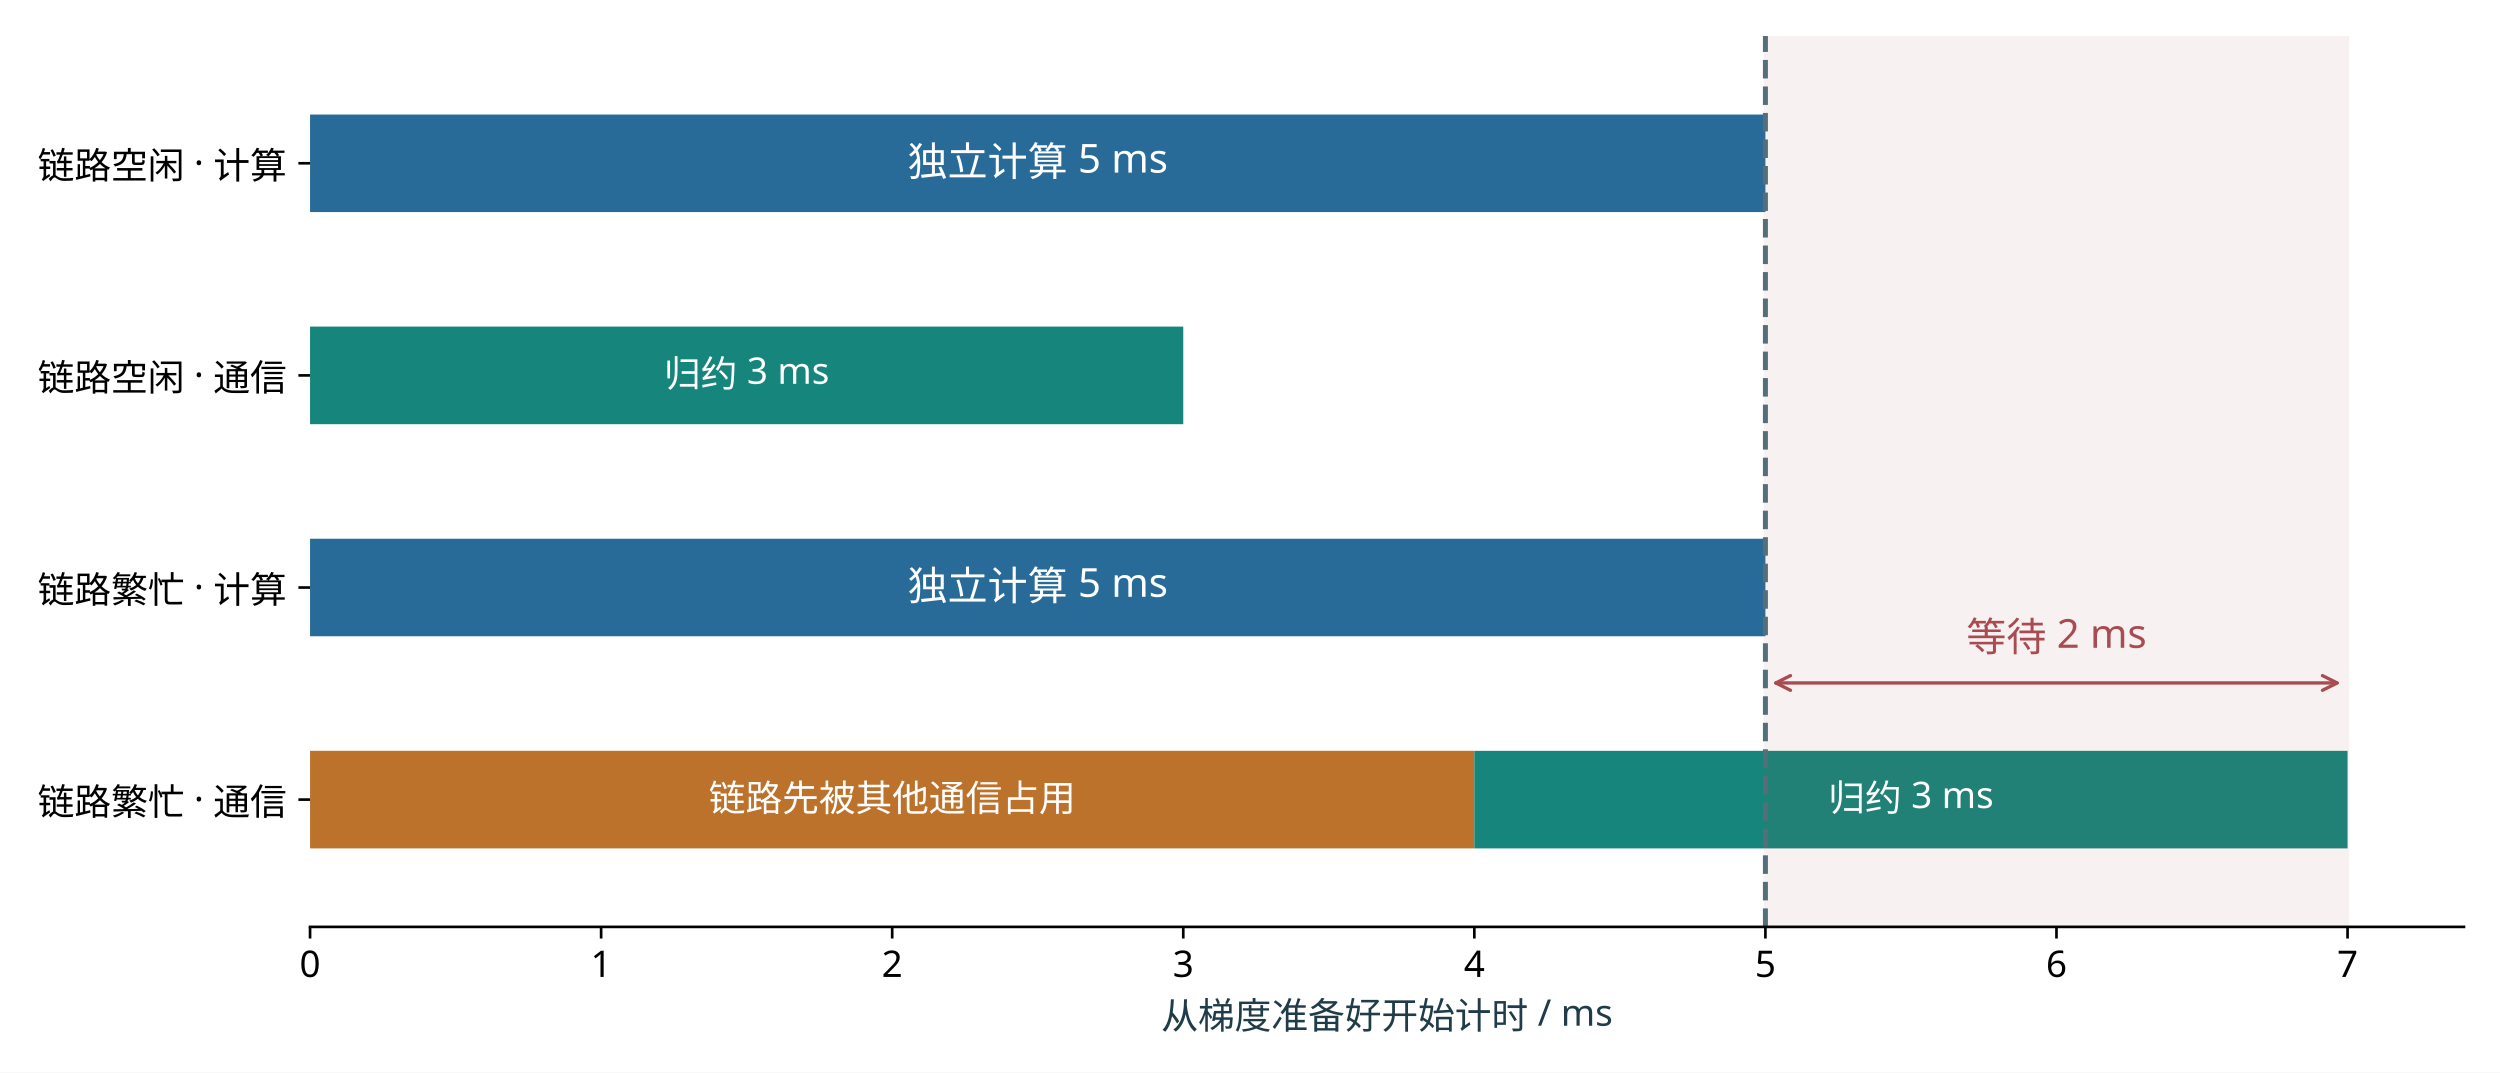
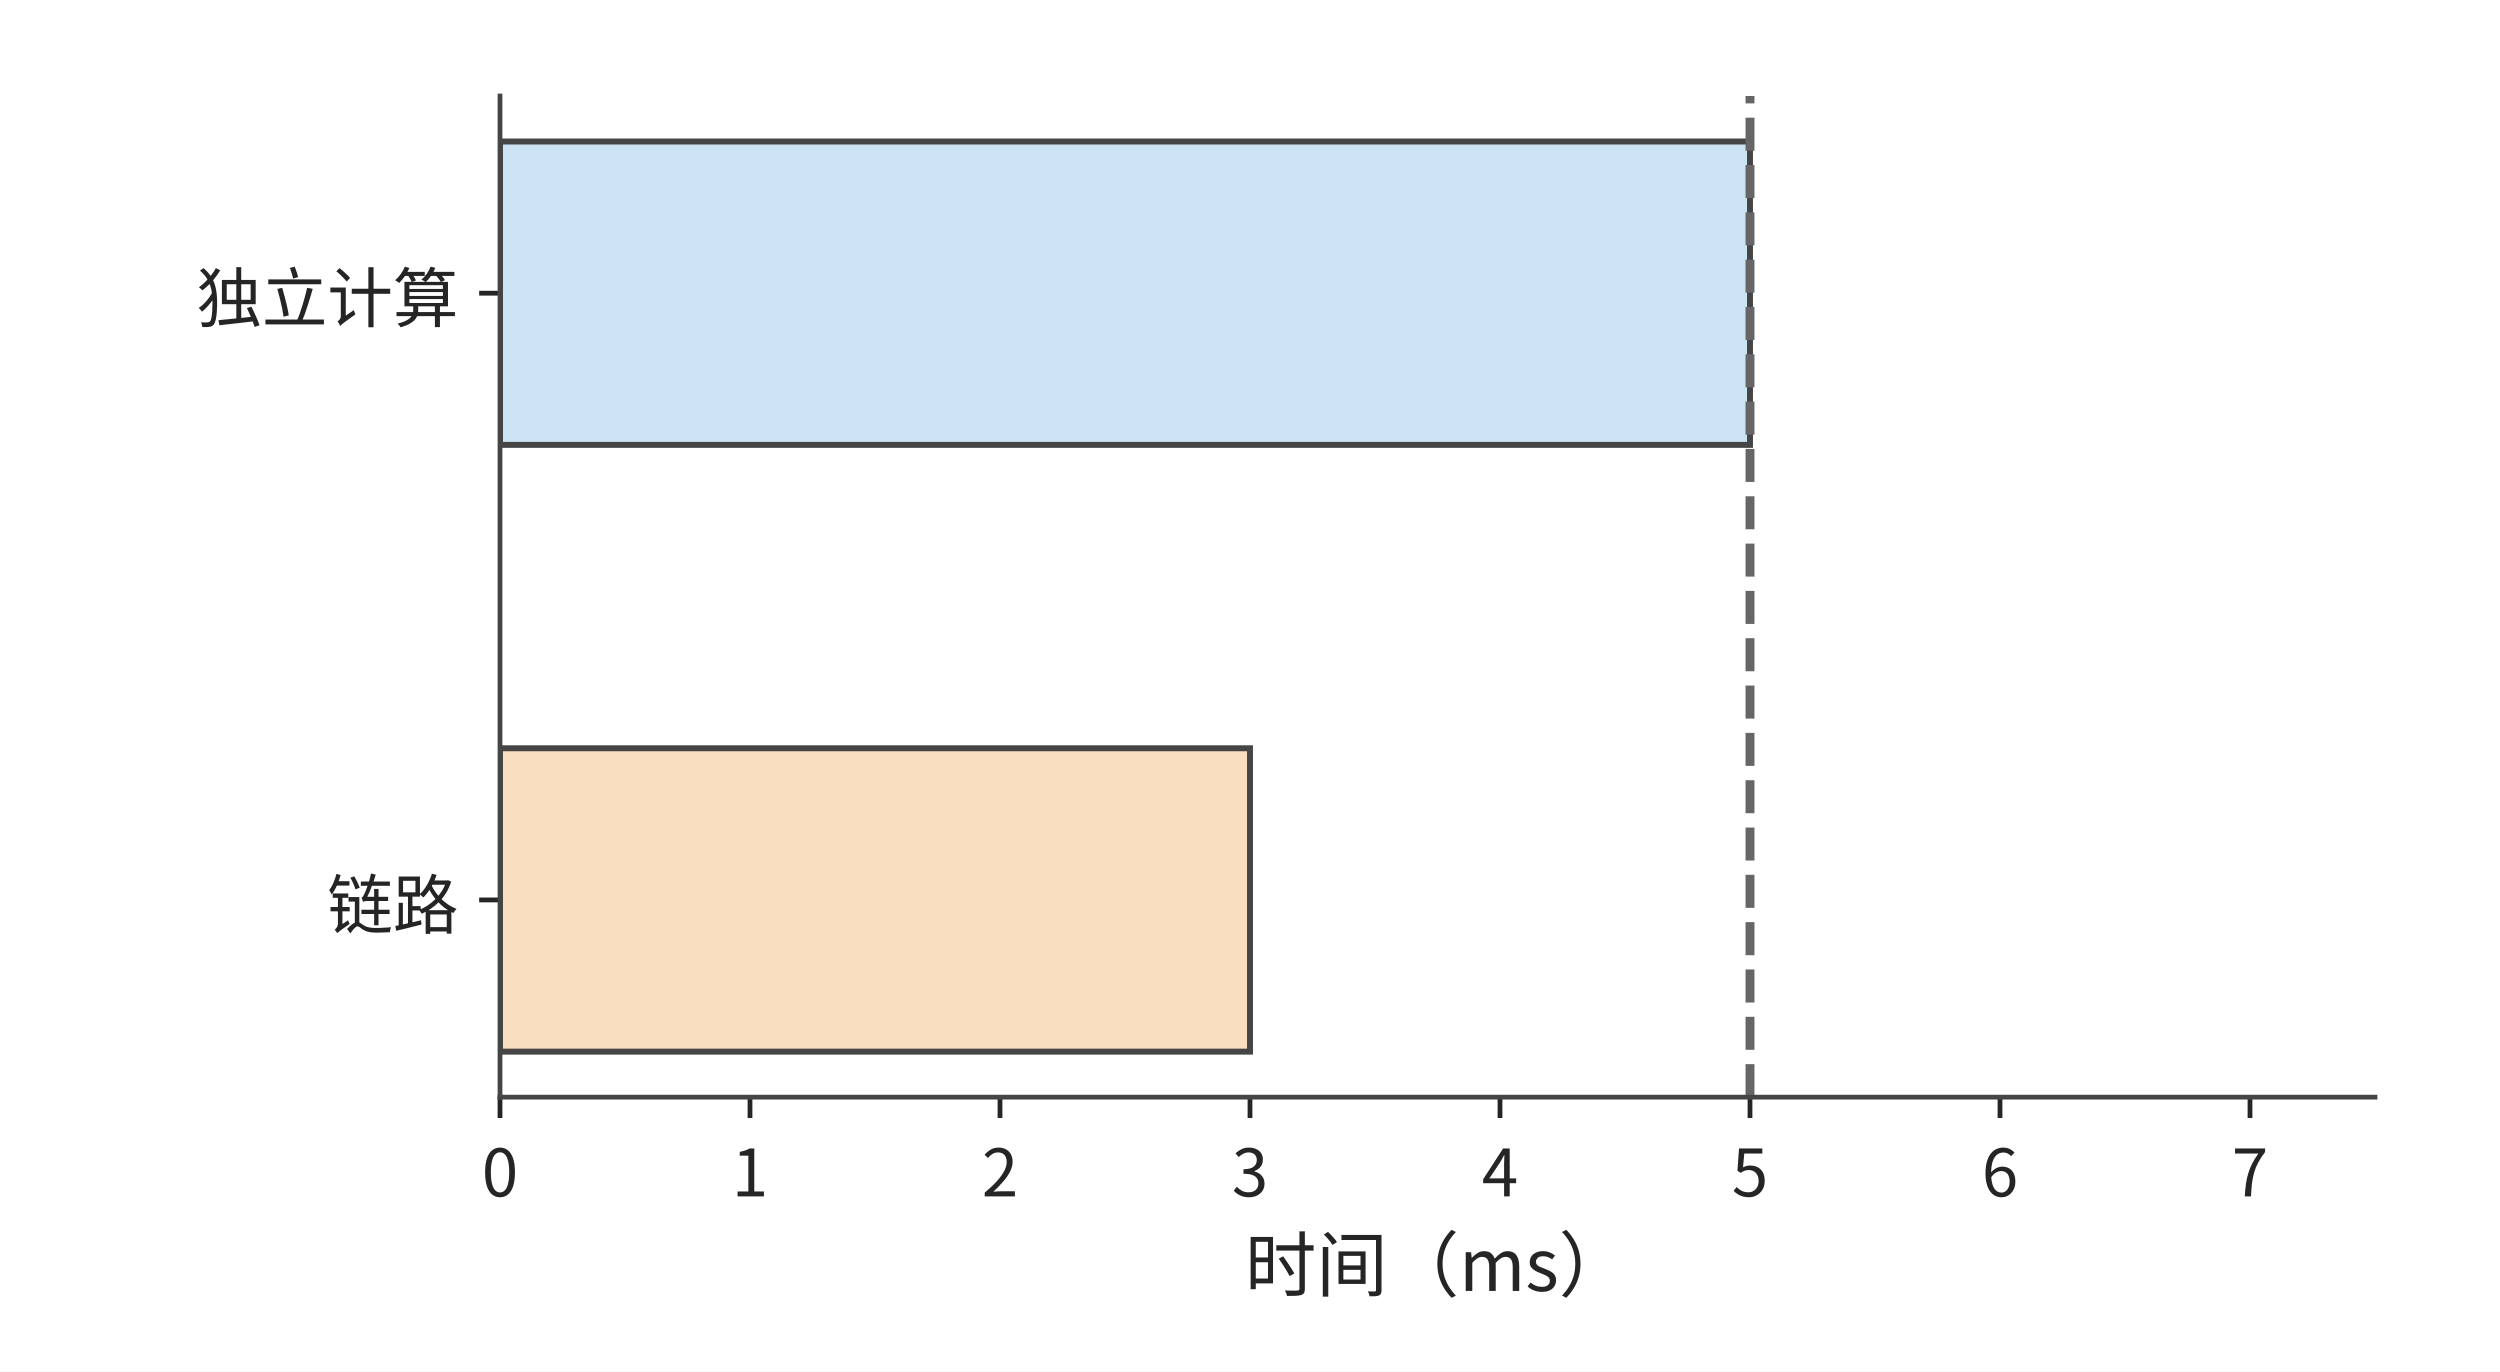
- <svg xmlns="http://www.w3.org/2000/svg" xmlns:xlink="http://www.w3.org/1999/xlink" width="749.608pt" height="321.586pt" viewBox="0 0 749.608 321.586" version="1.1">
+ <svg xmlns="http://www.w3.org/2000/svg" xmlns:xlink="http://www.w3.org/1999/xlink" width="420pt" height="230.4pt" viewBox="0 0 420 230.4" version="1.1">
  <defs>
    <style type="text/css">*{stroke-linejoin: round; stroke-linecap: butt}</style>
  </defs>
  <g id="figure_1">
    <g id="patch_1">
-       <path d="M -0 321.586  L 749.608 321.586  L 749.608 0  L -0 0  z " style="fill: #ffffff" />
+       <path d="M 0 230.4  L 420 230.4  L 420 0  L 0 0  z " style="fill: #ffffff" />
    </g>
    <g id="axes_1">
      <g id="patch_2">
-         <path d="M 92.968 277.92  L 738.808 277.92  L 738.808 10.8  L 92.968 10.8  z " style="fill: #ffffff" />
-       </g>
-       <g id="PolyCollection_1">
-         <path d="M 92.968 63.588  L 92.968 34.332  L 529.346 34.332  L 529.346 63.588  z " clip-path="url(#pb48efbbfa6)" style="fill: #286b98" />
-       </g>
-       <g id="PolyCollection_2">
-         <path d="M 92.968 190.788  L 92.968 161.532  L 529.346 161.532  L 529.346 190.788  z " clip-path="url(#pb48efbbfa6)" style="fill: #286b98" />
-       </g>
-       <g id="PolyCollection_3">
-         <path d="M 92.968 127.188  L 92.968 97.932  L 354.795 97.932  L 354.795 127.188  z " clip-path="url(#pb48efbbfa6)" style="fill: #16857b" />
-       </g>
-       <g id="PolyCollection_4">
-         <path d="M 92.968 254.388  L 92.968 225.132  L 442.071 225.132  L 442.071 254.388  z " clip-path="url(#pb48efbbfa6)" style="fill: #bc722b" />
-       </g>
-       <g id="PolyCollection_5">
-         <path d="M 442.071 254.388  L 442.071 225.132  L 703.898 225.132  L 703.898 254.388  z " clip-path="url(#pb48efbbfa6)" style="fill: #16857b" />
+         <path d="M 84 184.32  L 399 184.32  L 399 16.128  L 84 16.128  z " style="fill: #ffffff" />
      </g>
      <g id="patch_3">
-         <path d="M 529.346 277.92  L 703.898 277.92  L 703.898 10.8  L 529.346 10.8  z " clip-path="url(#pb48efbbfa6)" style="fill: #a94c52; opacity: 0.08; stroke: #a94c52; stroke-linejoin: miter" />
+         <path d="M 84 74.74  L 294 74.74  L 294 23.773  L 84 23.773  z " clip-path="url(#p5ce432d4c5)" style="fill: #cbe3f3; stroke: #454545; stroke-linejoin: miter" />
+       </g>
+       <g id="patch_4">
+         <path d="M 84 176.675  L 210 176.675  L 210 125.708  L 84 125.708  z " clip-path="url(#p5ce432d4c5)" style="fill: #f9dec0; stroke: #454545; stroke-linejoin: miter" />
      </g>
      <g id="matplotlib.axis_1">
        <g id="xtick_1">
          <g id="line2d_1">
            <defs>
-               <path id="mfa1bef33b0" d="M 0 0  L 0 3.5  " style="stroke: #000000; stroke-width: 0.8" />
+               <path id="m064ad0e628" d="M 0 0  L 0 3.5  " style="stroke: #252525; stroke-width: 0.8" />
            </defs>
            <g>
-               <use xlink:href="#mfa1bef33b0" x="92.968" y="277.92" style="stroke: #000000; stroke-width: 0.8" />
+               <use xlink:href="#m064ad0e628" x="84" y="184.32" style="fill: #252525; stroke: #252525; stroke-width: 0.8" />
            </g>
          </g>
          <g id="text_1">
-             <text style="font-size: 11px; font-family: 'Arial Unicode MS'; text-anchor: middle" x="92.968" y="292.928" transform="rotate(-0 92.96781 292.9283)">0</text>
+             <g style="fill: #252525" transform="translate(80.9475 201) scale(0.11 -0.11)">
+               <defs>
+                 <path id="SourceHanSansCN-Regular-11" d="M 1779 -83  Q 1338 -83 1008 185  Q 678 454 499 998  Q 320 1542 320 2362  Q 320 3181 499 3715  Q 678 4250 1008 4512  Q 1338 4774 1779 4774  Q 2227 4774 2553 4508  Q 2880 4243 3059 3712  Q 3238 3181 3238 2362  Q 3238 1542 3059 998  Q 2880 454 2553 185  Q 2227 -83 1779 -83  z M 1779 390  Q 2048 390 2249 595  Q 2451 800 2563 1238  Q 2675 1677 2675 2362  Q 2675 3046 2563 3478  Q 2451 3910 2249 4112  Q 2048 4314 1779 4314  Q 1517 4314 1312 4112  Q 1107 3910 995 3478  Q 883 3046 883 2362  Q 883 1677 995 1238  Q 1107 800 1312 595  Q 1517 390 1779 390  z " transform="scale(0.015625)" />
+               </defs>
+               <use xlink:href="#SourceHanSansCN-Regular-11" />
+             </g>
          </g>
        </g>
        <g id="xtick_2">
          <g id="line2d_2">
            <g>
-               <use xlink:href="#mfa1bef33b0" x="180.243" y="277.92" style="stroke: #000000; stroke-width: 0.8" />
+               <use xlink:href="#m064ad0e628" x="126" y="184.32" style="fill: #252525; stroke: #252525; stroke-width: 0.8" />
            </g>
          </g>
          <g id="text_2">
-             <text style="font-size: 11px; font-family: 'Arial Unicode MS'; text-anchor: middle" x="180.243" y="292.928" transform="rotate(-0 180.2435 292.9283)">1</text>
+             <g style="fill: #252525" transform="translate(122.9475 201) scale(0.11 -0.11)">
+               <defs>
+                 <path id="SourceHanSansCN-Regular-12" d="M 563 0  L 563 486  L 1613 486  L 1613 3987  L 774 3987  L 774 4358  Q 1088 4416 1321 4499  Q 1555 4582 1747 4691  L 2195 4691  L 2195 486  L 3136 486  L 3136 0  L 563 0  z " transform="scale(0.015625)" />
+               </defs>
+               <use xlink:href="#SourceHanSansCN-Regular-12" />
+             </g>
          </g>
        </g>
        <g id="xtick_3">
          <g id="line2d_3">
            <g>
-               <use xlink:href="#mfa1bef33b0" x="267.519" y="277.92" style="stroke: #000000; stroke-width: 0.8" />
+               <use xlink:href="#m064ad0e628" x="168" y="184.32" style="fill: #252525; stroke: #252525; stroke-width: 0.8" />
            </g>
          </g>
          <g id="text_3">
-             <text style="font-size: 11px; font-family: 'Arial Unicode MS'; text-anchor: middle" x="267.519" y="292.928" transform="rotate(-0 267.5192 292.9283)">2</text>
+             <g style="fill: #252525" transform="translate(164.9475 201) scale(0.11 -0.11)">
+               <defs>
+                 <path id="SourceHanSansCN-Regular-13" d="M 282 0  L 282 371  Q 1030 998 1504 1529  Q 1978 2061 2205 2518  Q 2432 2976 2432 3373  Q 2432 3642 2339 3853  Q 2246 4064 2054 4182  Q 1862 4301 1568 4301  Q 1280 4301 1033 4147  Q 787 3994 595 3757  L 269 4077  Q 550 4390 873 4582  Q 1197 4774 1638 4774  Q 2061 4774 2365 4604  Q 2669 4435 2838 4124  Q 3008 3814 3008 3398  Q 3008 2925 2768 2445  Q 2528 1965 2105 1472  Q 1683 979 1126 461  Q 1312 474 1517 490  Q 1722 506 1894 506  L 3232 506  L 3232 0  L 282 0  z " transform="scale(0.015625)" />
+               </defs>
+               <use xlink:href="#SourceHanSansCN-Regular-13" />
+             </g>
          </g>
        </g>
        <g id="xtick_4">
          <g id="line2d_4">
            <g>
-               <use xlink:href="#mfa1bef33b0" x="354.795" y="277.92" style="stroke: #000000; stroke-width: 0.8" />
+               <use xlink:href="#m064ad0e628" x="210" y="184.32" style="fill: #252525; stroke: #252525; stroke-width: 0.8" />
            </g>
          </g>
          <g id="text_4">
-             <text style="font-size: 11px; font-family: 'Arial Unicode MS'; text-anchor: middle" x="354.795" y="292.928" transform="rotate(-0 354.7948 292.9283)">3</text>
+             <g style="fill: #252525" transform="translate(206.9475 201) scale(0.11 -0.11)">
+               <defs>
+                 <path id="SourceHanSansCN-Regular-14" d="M 1683 -83  Q 1318 -83 1040 6  Q 762 96 550 243  Q 339 390 186 563  L 486 941  Q 691 730 969 566  Q 1248 403 1645 403  Q 1926 403 2140 508  Q 2355 614 2476 809  Q 2598 1005 2598 1274  Q 2598 1555 2460 1766  Q 2323 1978 2003 2096  Q 1683 2214 1139 2214  L 1139 2662  Q 1626 2662 1907 2780  Q 2189 2899 2313 3104  Q 2438 3309 2438 3558  Q 2438 3898 2227 4099  Q 2016 4301 1645 4301  Q 1363 4301 1116 4173  Q 870 4045 672 3846  L 358 4218  Q 627 4461 944 4617  Q 1261 4774 1664 4774  Q 2061 4774 2371 4636  Q 2682 4499 2858 4236  Q 3034 3974 3034 3603  Q 3034 3174 2803 2892  Q 2573 2611 2202 2477  L 2202 2445  Q 2477 2381 2701 2221  Q 2925 2061 3059 1817  Q 3194 1574 3194 1254  Q 3194 838 2989 537  Q 2784 237 2445 77  Q 2106 -83 1683 -83  z " transform="scale(0.015625)" />
+               </defs>
+               <use xlink:href="#SourceHanSansCN-Regular-14" />
+             </g>
          </g>
        </g>
        <g id="xtick_5">
          <g id="line2d_5">
            <g>
-               <use xlink:href="#mfa1bef33b0" x="442.071" y="277.92" style="stroke: #000000; stroke-width: 0.8" />
+               <use xlink:href="#m064ad0e628" x="252" y="184.32" style="fill: #252525; stroke: #252525; stroke-width: 0.8" />
            </g>
          </g>
          <g id="text_5">
-             <text style="font-size: 11px; font-family: 'Arial Unicode MS'; text-anchor: middle" x="442.071" y="292.928" transform="rotate(-0 442.0705 292.9283)">4</text>
+             <g style="fill: #252525" transform="translate(248.9475 201) scale(0.11 -0.11)">
+               <defs>
+                 <path id="SourceHanSansCN-Regular-15" d="M 2176 0  L 2176 3200  Q 2176 3373 2189 3622  Q 2202 3872 2208 4051  L 2182 4051  Q 2093 3885 2000 3709  Q 1907 3533 1805 3360  L 736 1760  L 3354 1760  L 3354 1293  L 128 1293  L 128 1677  L 2080 4691  L 2726 4691  L 2726 0  L 2176 0  z " transform="scale(0.015625)" />
+               </defs>
+               <use xlink:href="#SourceHanSansCN-Regular-15" />
+             </g>
          </g>
        </g>
        <g id="xtick_6">
          <g id="line2d_6">
            <g>
-               <use xlink:href="#mfa1bef33b0" x="529.346" y="277.92" style="stroke: #000000; stroke-width: 0.8" />
+               <use xlink:href="#m064ad0e628" x="294" y="184.32" style="fill: #252525; stroke: #252525; stroke-width: 0.8" />
            </g>
          </g>
          <g id="text_6">
-             <text style="font-size: 11px; font-family: 'Arial Unicode MS'; text-anchor: middle" x="529.346" y="292.928" transform="rotate(-0 529.3462 292.9283)">5</text>
+             <g style="fill: #252525" transform="translate(290.9475 201) scale(0.11 -0.11)">
+               <defs>
+                 <path id="SourceHanSansCN-Regular-16" d="M 1677 -83  Q 1312 -83 1033 6  Q 755 96 547 237  Q 339 378 173 538  L 467 922  Q 602 787 765 668  Q 928 550 1139 476  Q 1350 403 1619 403  Q 1894 403 2121 537  Q 2349 672 2483 921  Q 2618 1171 2618 1510  Q 2618 2010 2352 2294  Q 2086 2579 1645 2579  Q 1414 2579 1241 2508  Q 1069 2438 864 2304  L 550 2502  L 704 4691  L 2982 4691  L 2982 4192  L 1216 4192  L 1094 2835  Q 1248 2925 1417 2973  Q 1587 3021 1798 3021  Q 2189 3021 2509 2864  Q 2829 2707 3021 2374  Q 3213 2042 3213 1523  Q 3213 1011 2992 652  Q 2771 294 2419 105  Q 2067 -83 1677 -83  z " transform="scale(0.015625)" />
+               </defs>
+               <use xlink:href="#SourceHanSansCN-Regular-16" />
+             </g>
          </g>
        </g>
        <g id="xtick_7">
          <g id="line2d_7">
            <g>
-               <use xlink:href="#mfa1bef33b0" x="616.622" y="277.92" style="stroke: #000000; stroke-width: 0.8" />
+               <use xlink:href="#m064ad0e628" x="336" y="184.32" style="fill: #252525; stroke: #252525; stroke-width: 0.8" />
            </g>
          </g>
          <g id="text_7">
-             <text style="font-size: 11px; font-family: 'Arial Unicode MS'; text-anchor: middle" x="616.622" y="292.928" transform="rotate(-0 616.6219 292.9283)">6</text>
+             <g style="fill: #252525" transform="translate(332.9475 201) scale(0.11 -0.11)">
+               <defs>
+                 <path id="SourceHanSansCN-Regular-17" d="M 1926 -83  Q 1594 -83 1306 61  Q 1018 205 806 496  Q 595 787 476 1222  Q 358 1658 358 2240  Q 358 2925 499 3411  Q 640 3898 883 4198  Q 1126 4499 1440 4636  Q 1754 4774 2093 4774  Q 2458 4774 2726 4640  Q 2995 4506 3194 4294  L 2861 3936  Q 2726 4102 2528 4198  Q 2330 4294 2118 4294  Q 1786 4294 1510 4099  Q 1235 3904 1072 3456  Q 909 3008 909 2240  Q 909 1638 1027 1222  Q 1146 806 1373 592  Q 1600 378 1926 378  Q 2157 378 2333 512  Q 2509 646 2614 886  Q 2720 1126 2720 1440  Q 2720 1760 2627 1993  Q 2534 2227 2348 2352  Q 2163 2477 1875 2477  Q 1651 2477 1388 2333  Q 1126 2189 890 1837  L 870 2298  Q 1018 2490 1197 2627  Q 1376 2765 1577 2838  Q 1779 2912 1971 2912  Q 2368 2912 2659 2749  Q 2950 2586 3113 2259  Q 3277 1933 3277 1440  Q 3277 986 3091 643  Q 2906 301 2602 109  Q 2298 -83 1926 -83  z " transform="scale(0.015625)" />
+               </defs>
+               <use xlink:href="#SourceHanSansCN-Regular-17" />
+             </g>
          </g>
        </g>
        <g id="xtick_8">
          <g id="line2d_8">
            <g>
-               <use xlink:href="#mfa1bef33b0" x="703.898" y="277.92" style="stroke: #000000; stroke-width: 0.8" />
+               <use xlink:href="#m064ad0e628" x="378" y="184.32" style="fill: #252525; stroke: #252525; stroke-width: 0.8" />
            </g>
          </g>
          <g id="text_8">
-             <text style="font-size: 11px; font-family: 'Arial Unicode MS'; text-anchor: middle" x="703.898" y="292.928" transform="rotate(-0 703.8975 292.9283)">7</text>
+             <g style="fill: #252525" transform="translate(374.9475 201) scale(0.11 -0.11)">
+               <defs>
+                 <path id="SourceHanSansCN-Regular-18" d="M 1267 0  Q 1299 666 1379 1226  Q 1459 1786 1612 2282  Q 1766 2778 2006 3245  Q 2246 3712 2592 4192  L 314 4192  L 314 4691  L 3251 4691  L 3251 4339  Q 2842 3808 2582 3321  Q 2323 2835 2179 2329  Q 2035 1824 1968 1257  Q 1901 691 1875 0  L 1267 0  z " transform="scale(0.015625)" />
+               </defs>
+               <use xlink:href="#SourceHanSansCN-Regular-18" />
+             </g>
          </g>
        </g>
        <g id="text_9">
-           <text style="font-size: 11px; font-family: 'Arial Unicode MS'; text-anchor: middle; fill: #203c48" x="415.888" y="308.476" transform="rotate(-0 415.8878 308.4762)">从梯度准备好开始计时 / ms</text>
+           <g style="fill: #252525" transform="translate(209.1366 216.88) scale(0.12 -0.12)">
+             <defs>
+               <path id="SourceHanSansCN-Regular-3a20" d="M 2522 4838  L 2522 678  L 755 678  L 755 1114  L 2074 1114  L 2074 4403  L 755 4403  L 755 4838  L 2522 4838  z M 2240 3002  L 2240 2573  L 774 2573  L 774 3002  L 2240 3002  z M 979 4838  L 979 160  L 518 160  L 518 4838  L 979 4838  z M 6157 4096  L 6157 3616  L 2816 3616  L 2816 4096  L 6157 4096  z M 5376 211  Q 5376 -51 5302 -176  Q 5229 -301 5056 -358  Q 4883 -422 4569 -435  Q 4256 -448 3776 -448  Q 3757 -346 3705 -202  Q 3654 -58 3597 45  Q 3853 38 4080 32  Q 4307 26 4473 29  Q 4640 32 4710 38  Q 4806 38 4848 76  Q 4890 115 4890 211  L 4890 5344  L 5376 5344  L 5376 211  z M 3430 3104  Q 3603 2861 3795 2579  Q 3987 2298 4156 2035  Q 4326 1773 4435 1574  L 4013 1331  Q 3910 1530 3747 1802  Q 3584 2074 3395 2362  Q 3206 2650 3034 2893  L 3430 3104  z " transform="scale(0.015625)" />
+               <path id="SourceHanSansCN-Regular-69f3" d="M 1075 3936  L 1075 -512  L 582 -512  L 582 3936  L 1075 3936  z M 1050 5293  Q 1197 5158 1350 4995  Q 1504 4832 1638 4672  Q 1773 4512 1850 4378  L 1453 4122  Q 1376 4256 1251 4419  Q 1126 4582 976 4752  Q 826 4922 678 5062  L 1050 5293  z M 5619 5018  L 5619 4563  L 2253 4563  L 2253 5018  L 5619 5018  z M 5843 70  Q 5843 -128 5795 -233  Q 5747 -339 5619 -403  Q 5491 -461 5283 -473  Q 5075 -486 4781 -480  Q 4762 -397 4720 -262  Q 4678 -128 4627 -38  Q 4832 -45 5005 -45  Q 5178 -45 5242 -45  Q 5306 -38 5328 -12  Q 5350 13 5350 70  L 5350 5018  L 5843 5018  L 5843 70  z M 2426 1024  L 3962 1024  L 3962 1888  L 2426 1888  L 2426 1024  z M 2426 2291  L 3962 2291  L 3962 3142  L 2426 3142  L 2426 2291  z M 4416 3546  L 4416 627  L 1990 627  L 1990 3546  L 4416 3546  z " transform="scale(0.015625)" />
+               <path id="SourceHanSansCN-Regular-7463" d="M 4448 2432  Q 4448 3059 4605 3603  Q 4762 4147 5050 4617  Q 5338 5088 5722 5478  L 6106 5280  Q 5741 4902 5472 4457  Q 5203 4013 5059 3510  Q 4915 3008 4915 2432  Q 4915 1862 5059 1356  Q 5203 851 5472 409  Q 5741 -32 6106 -416  L 5722 -614  Q 5338 -218 5050 249  Q 4762 717 4605 1264  Q 4448 1811 4448 2432  z " transform="scale(0.015625)" />
+               <path id="SourceHanSansCN-Regular-4e" d="M 589 0  L 589 3475  L 1069 3475  L 1126 2970  L 1139 2970  Q 1370 3219 1642 3392  Q 1914 3565 2221 3565  Q 2624 3565 2848 3385  Q 3072 3206 3181 2899  Q 3456 3194 3734 3379  Q 4013 3565 4333 3565  Q 4864 3565 5123 3216  Q 5382 2867 5382 2202  L 5382 0  L 4800 0  L 4800 2125  Q 4800 2618 4643 2835  Q 4486 3053 4154 3053  Q 3955 3053 3740 2921  Q 3526 2790 3277 2522  L 3277 0  L 2694 0  L 2694 2125  Q 2694 2618 2537 2835  Q 2381 3053 2048 3053  Q 1850 3053 1632 2921  Q 1414 2790 1178 2522  L 1178 0  L 589 0  z " transform="scale(0.015625)" />
+               <path id="SourceHanSansCN-Regular-54" d="M 1498 -83  Q 1114 -83 778 48  Q 442 179 205 410  L 474 755  Q 698 570 944 470  Q 1190 371 1517 371  Q 1862 371 2032 528  Q 2202 685 2202 915  Q 2202 1094 2086 1212  Q 1971 1331 1795 1414  Q 1619 1498 1421 1568  Q 1165 1664 928 1789  Q 691 1914 544 2102  Q 397 2291 397 2579  Q 397 2861 537 3081  Q 678 3302 947 3433  Q 1216 3565 1594 3565  Q 1914 3565 2192 3453  Q 2470 3341 2669 3168  L 2400 2829  Q 2221 2963 2025 3036  Q 1830 3110 1600 3110  Q 1267 3110 1110 2956  Q 954 2803 954 2605  Q 954 2451 1050 2342  Q 1146 2234 1315 2160  Q 1485 2086 1690 2010  Q 1901 1933 2089 1846  Q 2278 1760 2432 1641  Q 2586 1523 2672 1356  Q 2758 1190 2758 947  Q 2758 666 2614 429  Q 2470 192 2192 54  Q 1914 -83 1498 -83  z " transform="scale(0.015625)" />
+               <path id="SourceHanSansCN-Regular-7464" d="M 1952 2432  Q 1952 1811 1795 1264  Q 1638 717 1350 249  Q 1062 -218 678 -614  L 294 -416  Q 659 -32 928 409  Q 1197 851 1341 1356  Q 1485 1862 1485 2432  Q 1485 3008 1341 3510  Q 1197 4013 928 4457  Q 659 4902 294 5280  L 678 5478  Q 1062 5088 1350 4617  Q 1638 4147 1795 3603  Q 1952 3059 1952 2432  z " transform="scale(0.015625)" />
+             </defs>
+             <use xlink:href="#SourceHanSansCN-Regular-3a20" />
+             <use xlink:href="#SourceHanSansCN-Regular-69f3" transform="translate(100 0)" />
+             <use xlink:href="#SourceHanSansCN-Regular-7463" transform="translate(200 0)" />
+             <use xlink:href="#SourceHanSansCN-Regular-4e" transform="translate(300 0)" />
+             <use xlink:href="#SourceHanSansCN-Regular-54" transform="translate(392.5938 0)" />
+             <use xlink:href="#SourceHanSansCN-Regular-7464" transform="translate(439.3906 0)" />
+           </g>
        </g>
      </g>
      <g id="matplotlib.axis_2">
        <g id="ytick_1">
          <g id="line2d_9">
            <defs>
-               <path id="m1ff3d5767a" d="M 0 0  L -3.5 0  " style="stroke: #000000; stroke-width: 0.8" />
+               <path id="ma78e093aea" d="M 0 0  L -3.5 0  " style="stroke: #252525; stroke-width: 0.8" />
            </defs>
            <g>
-               <use xlink:href="#m1ff3d5767a" x="92.968" y="48.96" style="stroke: #000000; stroke-width: 0.8" />
+               <use xlink:href="#ma78e093aea" x="84" y="49.257" style="fill: #252525; stroke: #252525; stroke-width: 0.8" />
            </g>
          </g>
          <g id="text_10">
-             <text style="font-size: 11px; font-family: 'Arial Unicode MS'; text-anchor: end" x="85.968" y="53.584" transform="rotate(-0 85.96781 53.5843)">链路空闲 · 计算</text>
+             <g style="fill: #252525" transform="translate(33 54.09673) scale(0.11 -0.11)">
+               <defs>
+                 <path id="SourceHanSansCN-Regular-4707" d="M 4378 5363  L 4378 83  L 3898 83  L 3898 5363  L 4378 5363  z M 2157 179  Q 2592 224 3171 278  Q 3750 333 4403 403  Q 5056 474 5709 544  L 5715 83  Q 5101 6 4470 -67  Q 3840 -141 3270 -201  Q 2701 -262 2246 -320  L 2157 179  z M 5376 1498  Q 5523 1210 5676 874  Q 5830 538 5961 227  Q 6093 -83 6170 -314  L 5690 -486  Q 5619 -250 5497 67  Q 5376 384 5225 726  Q 5075 1069 4934 1363  L 5376 1498  z M 2963 2170  L 5299 2170  L 5299 3686  L 2963 3686  L 2963 2170  z M 5792 4109  L 5792 1741  L 2490 1741  L 2490 4109  L 5792 4109  z M 685 5274  Q 1133 4896 1398 4489  Q 1664 4083 1798 3660  Q 1933 3238 1977 2796  Q 2022 2355 2022 1901  Q 2022 1434 1993 1008  Q 1965 582 1894 256  Q 1824 -70 1690 -250  Q 1626 -333 1536 -387  Q 1446 -442 1325 -461  Q 1158 -493 969 -496  Q 781 -499 576 -493  Q 570 -378 534 -253  Q 499 -128 435 -32  Q 666 -45 845 -45  Q 1024 -45 1133 -32  Q 1274 -13 1344 77  Q 1427 186 1475 461  Q 1523 736 1545 1113  Q 1568 1491 1568 1914  Q 1568 2342 1523 2752  Q 1478 3162 1353 3549  Q 1229 3936 989 4304  Q 749 4672 346 5018  L 685 5274  z M 1946 2758  Q 1792 2445 1561 2115  Q 1331 1786 1065 1494  Q 800 1203 544 1005  Q 493 1088 400 1197  Q 307 1306 218 1370  Q 474 1536 736 1795  Q 998 2054 1222 2364  Q 1446 2675 1587 2970  L 1946 2758  z M 2323 5056  Q 2010 4512 1546 3993  Q 1082 3475 576 3085  Q 544 3136 483 3193  Q 422 3251 361 3305  Q 301 3360 243 3392  Q 576 3635 889 3948  Q 1203 4262 1465 4601  Q 1728 4941 1901 5267  L 2323 5056  z " transform="scale(0.015625)" />
+                 <path id="SourceHanSansCN-Regular-4ede" d="M 5798 4166  L 5798 3686  L 621 3686  L 621 4166  L 5798 4166  z M 6061 243  L 6061 -237  L 346 -237  L 346 243  L 6061 243  z M 1984 3341  Q 2112 2912 2240 2425  Q 2368 1939 2470 1478  Q 2573 1018 2624 646  L 2118 518  Q 2067 890 1971 1357  Q 1875 1824 1753 2313  Q 1632 2803 1510 3232  L 1984 3341  z M 4966 3245  Q 4858 2848 4726 2413  Q 4595 1978 4457 1546  Q 4320 1114 4176 726  Q 4032 339 3898 38  L 3424 141  Q 3565 448 3705 848  Q 3846 1248 3977 1683  Q 4109 2118 4224 2544  Q 4339 2970 4422 3341  L 4966 3245  z M 3206 5414  Q 3302 5171 3398 4883  Q 3494 4595 3546 4390  L 3053 4243  Q 3008 4454 2918 4748  Q 2829 5043 2739 5286  L 3206 5414  z " transform="scale(0.015625)" />
+                 <path id="SourceHanSansCN-Regular-5fa5" d="M 1190 5267  Q 1370 5126 1565 4953  Q 1760 4781 1936 4611  Q 2112 4442 2214 4307  L 1888 3949  Q 1786 4090 1616 4266  Q 1446 4442 1254 4627  Q 1062 4813 877 4960  L 1190 5267  z M 1158 83  L 1299 288  L 2586 1165  Q 2598 1101 2627 1017  Q 2656 934 2688 860  Q 2720 787 2739 742  Q 2285 422 2009 220  Q 1734 19 1584 -96  Q 1434 -211 1363 -275  Q 1293 -339 1254 -390  L 1158 83  z M 1606 3366  L 1606 2893  L 294 2893  L 294 3366  L 1606 3366  z M 6138 3251  L 6138 2758  L 2381 2758  L 2381 3251  L 6138 3251  z M 4512 5357  L 4512 -512  L 4006 -512  L 4006 5357  L 4512 5357  z M 1254 -390  Q 1229 -326 1184 -240  Q 1139 -154 1091 -74  Q 1043 6 992 51  Q 1088 115 1200 252  Q 1312 390 1312 595  L 1312 3366  L 1798 3366  L 1798 160  Q 1798 160 1740 121  Q 1683 83 1603 22  Q 1523 -38 1443 -115  Q 1363 -192 1308 -259  Q 1254 -326 1254 -390  z " transform="scale(0.015625)" />
+                 <path id="SourceHanSansCN-Regular-4faa" d="M 6067 973  L 6067 576  L 358 576  L 358 973  L 6067 973  z M 1613 2547  L 4890 2547  L 4890 2925  L 1613 2925  L 1613 2547  z M 1613 1856  L 4890 1856  L 4890 2240  L 1613 2240  L 1613 1856  z M 1613 3232  L 4890 3232  L 4890 3597  L 1613 3597  L 1613 3232  z M 5389 3923  L 5389 1530  L 1133 1530  L 1133 3923  L 5389 3923  z M 4602 1613  L 4602 -499  L 4109 -499  L 4109 1613  L 4602 1613  z M 3117 4902  L 3117 4506  L 1050 4506  L 1050 4902  L 3117 4902  z M 6016 4902  L 6016 4506  L 3514 4506  L 3514 4902  L 6016 4902  z M 1619 5286  Q 1440 4870 1168 4476  Q 896 4083 614 3814  Q 576 3853 502 3904  Q 429 3955 355 4003  Q 282 4051 224 4083  Q 512 4333 765 4681  Q 1018 5030 1171 5408  L 1619 5286  z M 4147 5299  Q 3994 4890 3741 4518  Q 3488 4147 3206 3898  Q 3162 3936 3085 3984  Q 3008 4032 2928 4073  Q 2848 4115 2790 4141  Q 3078 4371 3315 4707  Q 3552 5043 3686 5408  L 4147 5299  z M 1862 4723  Q 1978 4576 2093 4387  Q 2208 4198 2259 4058  L 1843 3904  Q 1792 4045 1680 4237  Q 1568 4429 1459 4589  L 1862 4723  z M 4538 4774  Q 4691 4627 4854 4432  Q 5018 4237 5094 4090  L 4691 3904  Q 4614 4051 4460 4249  Q 4307 4448 4147 4608  L 4538 4774  z M 2477 1101  Q 2477 902 2413 681  Q 2349 461 2173 246  Q 1997 32 1657 -163  Q 1318 -358 762 -518  Q 710 -442 624 -333  Q 538 -224 461 -160  Q 979 -32 1283 125  Q 1587 282 1740 454  Q 1894 627 1942 796  Q 1990 966 1990 1114  L 1990 1619  L 2477 1619  L 2477 1101  z " transform="scale(0.015625)" />
+               </defs>
+               <use xlink:href="#SourceHanSansCN-Regular-4707" />
+               <use xlink:href="#SourceHanSansCN-Regular-4ede" transform="translate(100 0)" />
+               <use xlink:href="#SourceHanSansCN-Regular-5fa5" transform="translate(200 0)" />
+               <use xlink:href="#SourceHanSansCN-Regular-4faa" transform="translate(300 0)" />
+             </g>
          </g>
        </g>
        <g id="ytick_2">
          <g id="line2d_10">
            <g>
-               <use xlink:href="#m1ff3d5767a" x="92.968" y="112.56" style="stroke: #000000; stroke-width: 0.8" />
+               <use xlink:href="#ma78e093aea" x="84" y="151.191" style="fill: #252525; stroke: #252525; stroke-width: 0.8" />
            </g>
          </g>
          <g id="text_11">
-             <text style="font-size: 11px; font-family: 'Arial Unicode MS'; text-anchor: end" x="85.968" y="117.169" transform="rotate(-0 85.96781 117.1688)">链路空闲 · 通信</text>
-           </g>
-         </g>
-         <g id="ytick_3">
-           <g id="line2d_11">
-             <g>
-               <use xlink:href="#m1ff3d5767a" x="92.968" y="176.16" style="stroke: #000000; stroke-width: 0.8" />
-             </g>
-           </g>
-           <g id="text_12">
-             <text style="font-size: 11px; font-family: 'Arial Unicode MS'; text-anchor: end" x="85.968" y="180.784" transform="rotate(-0 85.96781 180.7843)">链路繁忙 · 计算</text>
-           </g>
-         </g>
-         <g id="ytick_4">
-           <g id="line2d_12">
-             <g>
-               <use xlink:href="#m1ff3d5767a" x="92.968" y="239.76" style="stroke: #000000; stroke-width: 0.8" />
-             </g>
-           </g>
-           <g id="text_13">
-             <text style="font-size: 11px; font-family: 'Arial Unicode MS'; text-anchor: end" x="85.968" y="244.369" transform="rotate(-0 85.96781 244.3688)">链路繁忙 · 通信</text>
-           </g>
-         </g>
-       </g>
-       <g id="line2d_13">
-         <path d="M 529.346 277.92  L 529.346 10.8  " clip-path="url(#pb48efbbfa6)" style="fill: none; stroke-dasharray: 5.55,2.4; stroke-dashoffset: 0; stroke: #546e7a; stroke-width: 1.5" />
-       </g>
-       <g id="patch_4">
-         <path d="M 92.968 277.92  L 738.808 277.92  " style="fill: none; stroke: #000000; stroke-width: 0.8; stroke-linejoin: miter; stroke-linecap: square" />
-       </g>
-       <g id="text_14">
-         <text style="font-size: 12px; font-family: 'Arial Unicode MS'; text-anchor: middle; fill: #ffffff" x="311.157" y="52.745" transform="rotate(-0 311.157 52.74492)">独立计算 5 ms</text>
-       </g>
-       <g id="text_15">
-         <text style="font-size: 12px; font-family: 'Arial Unicode MS'; text-anchor: middle; fill: #ffffff" x="311.157" y="179.945" transform="rotate(-0 311.157 179.9449)">独立计算 5 ms</text>
-       </g>
-       <g id="text_16">
-         <text style="font-size: 11px; font-family: 'Arial Unicode MS'; text-anchor: middle; fill: #ffffff" x="223.881" y="115.998" transform="rotate(-0 223.8813 115.9977)">归约 3 ms</text>
-       </g>
-       <g id="text_17">
-         <text style="font-size: 11px; font-family: 'Arial Unicode MS'; text-anchor: middle; fill: #ffffff" x="267.519" y="243.248" transform="rotate(-0 267.5192 243.2484)">链路先被其他通信占用</text>
-       </g>
-       <g id="text_18">
-         <text style="font-size: 11px; font-family: 'Arial Unicode MS'; text-anchor: middle; fill: #ffffff" x="572.984" y="243.198" transform="rotate(-0 572.984 243.1977)">归约 3 ms</text>
+             <g style="fill: #252525" transform="translate(55 156.0313) scale(0.11 -0.11)">
+               <defs>
+                 <path id="SourceHanSansCN-Regular-68fe" d="M 1293 5254  Q 1203 4902 1068 4553  Q 934 4205 771 3894  Q 608 3584 416 3341  Q 403 3392 358 3472  Q 314 3552 266 3635  Q 218 3718 173 3770  Q 410 4064 592 4486  Q 774 4909 883 5363  L 1293 5254  z M 2157 4646  L 2157 4218  L 800 4218  L 883 4646  L 2157 4646  z M 896 -26  L 1024 166  L 2029 832  Q 2054 755 2096 643  Q 2138 531 2176 467  Q 1811 218 1590 58  Q 1370 -102 1245 -195  Q 1120 -288 1062 -342  Q 1005 -397 966 -435  L 896 -26  z M 2042 3450  L 2042 3027  L 525 3027  L 525 3450  L 2042 3450  z M 2182 2125  L 2182 1702  L 307 1702  L 307 2125  L 2182 2125  z M 966 -435  Q 947 -390 899 -326  Q 851 -262 803 -198  Q 755 -134 710 -102  Q 794 -38 912 122  Q 1030 282 1030 512  L 1030 3219  L 1472 3219  L 1472 166  Q 1472 166 1395 99  Q 1318 32 1219 -67  Q 1120 -166 1043 -268  Q 966 -371 966 -435  z M 6112 4614  L 6112 4198  L 3270 4198  L 3270 4614  L 6112 4614  z M 4998 3891  L 4998 339  L 4570 339  L 4570 3891  L 4998 3891  z M 3482 2624  Q 3475 2669 3449 2745  Q 3424 2822 3395 2902  Q 3366 2982 3341 3040  Q 3418 3059 3491 3174  Q 3565 3290 3642 3462  Q 3680 3552 3760 3747  Q 3840 3942 3933 4211  Q 4026 4480 4115 4784  Q 4205 5088 4262 5395  L 4723 5299  Q 4602 4864 4445 4425  Q 4288 3987 4118 3590  Q 3949 3194 3770 2880  L 3770 2867  Q 3770 2867 3725 2841  Q 3680 2816 3625 2777  Q 3571 2739 3526 2700  Q 3482 2662 3482 2624  z M 3482 2995  L 3738 3123  L 5939 3123  L 5939 2714  L 3981 2714  Q 3795 2714 3660 2688  Q 3526 2662 3482 2624  L 3482 2995  z M 6080 1862  L 6080 1440  L 3328 1440  L 3328 1862  L 6080 1862  z M 3123 358  L 2682 358  L 2682 2656  L 2067 2656  L 2067 3098  L 3123 3098  L 3123 358  z M 2637 5126  Q 2790 4864 2937 4550  Q 3085 4237 3162 4006  L 2746 3853  Q 2701 4006 2621 4204  Q 2541 4403 2445 4611  Q 2349 4819 2246 4992  L 2637 5126  z M 2950 659  Q 3091 659 3216 563  Q 3341 467 3546 339  Q 3782 186 4073 131  Q 4365 77 4736 77  Q 4941 77 5206 86  Q 5472 96 5741 115  Q 6010 134 6221 154  Q 6202 96 6173 3  Q 6144 -90 6128 -179  Q 6112 -269 6106 -339  Q 5939 -346 5689 -355  Q 5440 -365 5184 -371  Q 4928 -378 4730 -378  Q 4326 -378 4022 -307  Q 3718 -237 3462 -77  Q 3302 38 3171 137  Q 3040 237 2944 237  Q 2854 237 2739 137  Q 2624 38 2496 -118  Q 2368 -275 2240 -454  L 1926 -13  Q 2195 275 2460 467  Q 2726 659 2950 659  z " transform="scale(0.015625)" />
+                 <path id="SourceHanSansCN-Regular-61ed" d="M 5504 160  L 5504 -262  L 3392 -262  L 3392 160  L 5504 160  z M 5395 4723  L 5395 4301  L 3706 4301  L 3706 4723  L 5395 4723  z M 5722 1811  L 5722 -480  L 5267 -480  L 5267 1395  L 3654 1395  L 3654 -499  L 3206 -499  L 3206 1811  L 5722 1811  z M 5312 4723  L 5402 4742  L 5702 4608  Q 5517 4019 5219 3529  Q 4922 3040 4534 2646  Q 4147 2253 3712 1958  Q 3277 1664 2822 1466  Q 2778 1549 2698 1661  Q 2618 1773 2541 1837  Q 2970 1997 3379 2265  Q 3789 2534 4153 2896  Q 4518 3258 4793 3696  Q 5069 4134 5222 4640  L 5222 4723  L 5312 4723  z M 4275 5267  Q 4134 4838 3932 4428  Q 3731 4019 3491 3673  Q 3251 3328 2989 3053  Q 2950 3098 2880 3155  Q 2810 3213 2739 3273  Q 2669 3334 2611 3366  Q 3008 3725 3321 4259  Q 3635 4794 3821 5382  L 4275 5267  z M 3693 4454  Q 3827 4109 4060 3747  Q 4294 3386 4611 3043  Q 4928 2701 5334 2416  Q 5741 2131 6227 1946  Q 6182 1901 6124 1830  Q 6067 1760 6016 1683  Q 5965 1606 5926 1542  Q 5434 1760 5027 2067  Q 4621 2374 4307 2736  Q 3994 3098 3760 3472  Q 3526 3846 3379 4192  L 3693 4454  z M 979 2534  L 979 218  L 570 218  L 570 2534  L 979 2534  z M 998 3558  L 2208 3558  L 2208 4685  L 998 4685  L 998 3558  z M 2650 5107  L 2650 3136  L 570 3136  L 570 5107  L 2650 5107  z M 1914 3347  L 1914 422  L 1478 422  L 1478 3347  L 1914 3347  z M 243 269  Q 557 326 966 419  Q 1376 512 1837 617  Q 2298 723 2758 832  L 2803 410  Q 2144 243 1491 83  Q 838 -77 326 -198  L 243 269  z M 2714 2214  L 2714 1786  L 1632 1786  L 1632 2214  L 2714 2214  z " transform="scale(0.015625)" />
+               </defs>
+               <use xlink:href="#SourceHanSansCN-Regular-68fe" />
+               <use xlink:href="#SourceHanSansCN-Regular-61ed" transform="translate(100 0)" />
+             </g>
+           </g>
+         </g>
+       </g>
+       <g id="line2d_11">
+         <path d="M 294 184.32  L 294 16.128  " clip-path="url(#p5ce432d4c5)" style="fill: none; stroke-dasharray: 5.55,2.4; stroke-dashoffset: 0; stroke: #666666; stroke-width: 1.5" />
      </g>
      <g id="patch_5">
-         <path d="M 700.779 204.78  Q 616.621 204.78 532.463 204.78  " style="fill: none; stroke: #a94c52; stroke-linecap: round" />
-         <path d="M 696.379 202.58  L 700.779 204.78  L 696.379 206.98  " style="fill: none; stroke: #a94c52; stroke-linecap: round" />
-         <path d="M 536.863 206.98  L 532.463 204.78  L 536.863 202.58  " style="fill: none; stroke: #a94c52; stroke-linecap: round" />
-       </g>
-       <g id="text_19">
-         <text style="font-size: 12px; font-family: 'Arial Unicode MS'; text-anchor: middle; fill: #a94c52" x="616.622" y="195.24" transform="rotate(-0 616.6219 195.24)">等待 2 ms</text>
+         <path d="M 84 184.32  L 84 16.128  " style="fill: none; stroke: #454545; stroke-width: 0.8; stroke-linejoin: miter; stroke-linecap: square" />
+       </g>
+       <g id="patch_6">
+         <path d="M 84 184.32  L 399 184.32  " style="fill: none; stroke: #454545; stroke-width: 0.8; stroke-linejoin: miter; stroke-linecap: square" />
      </g>
    </g>
  </g>
  <defs>
-     <clipPath id="pb48efbbfa6">
-       <rect x="92.968" y="10.8" width="645.84" height="267.12" />
+     <clipPath id="p5ce432d4c5">
+       <rect x="84" y="16.128" width="315" height="168.192" />
    </clipPath>
  </defs>
</svg>
